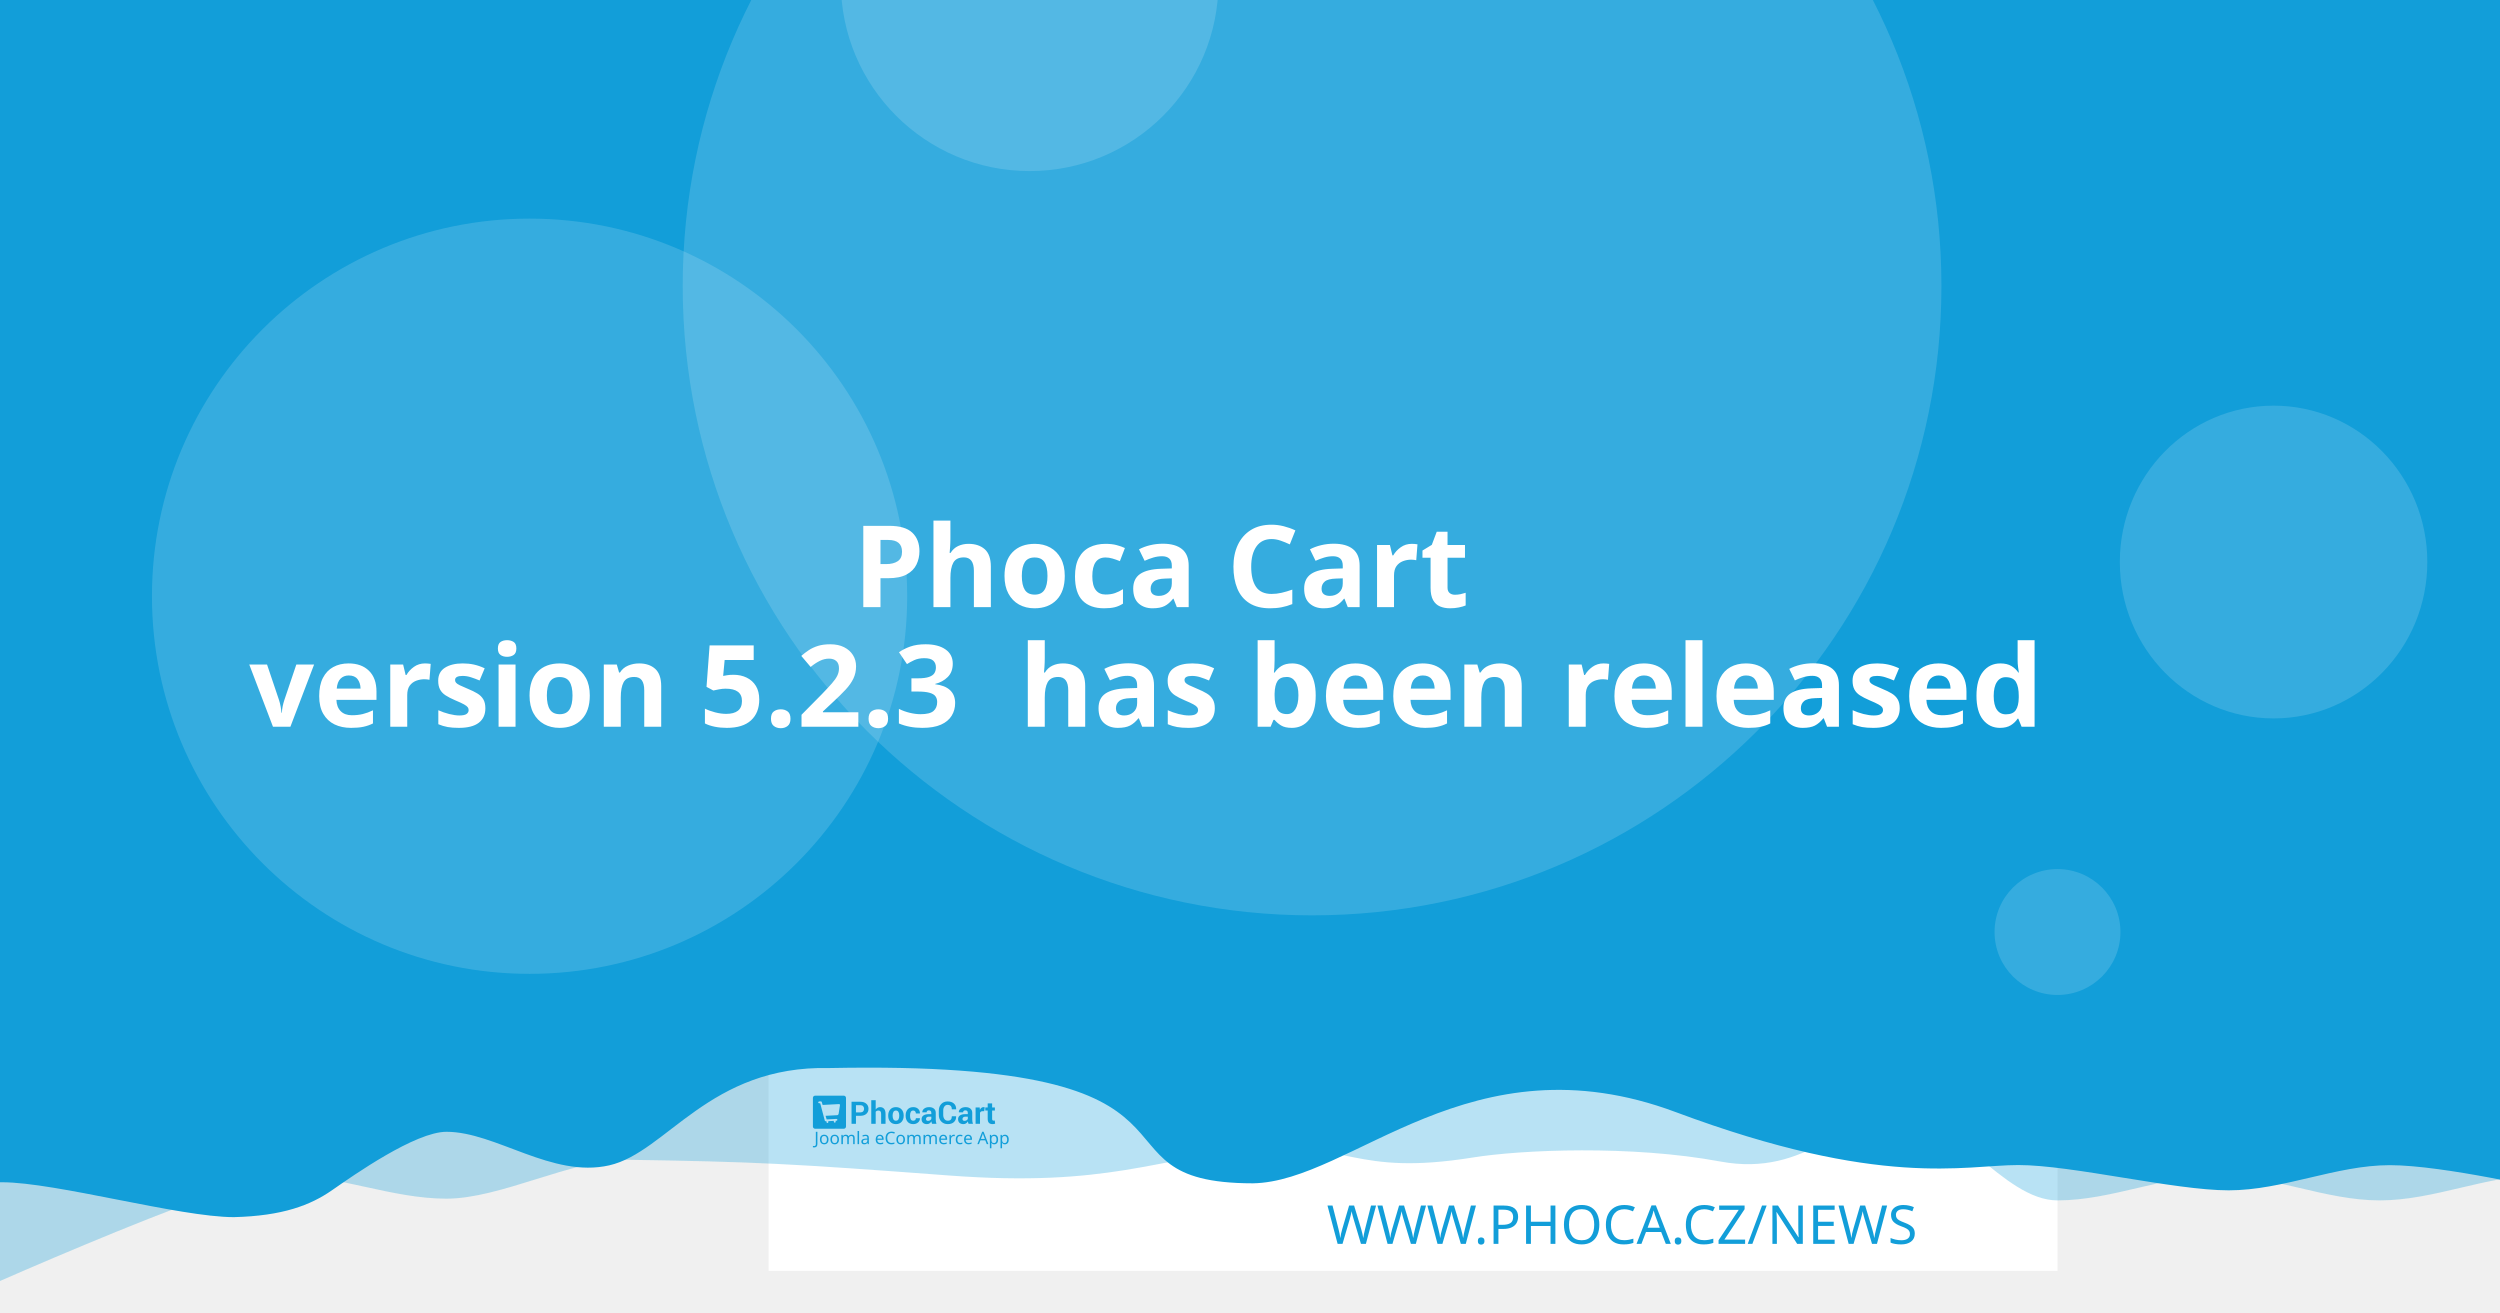
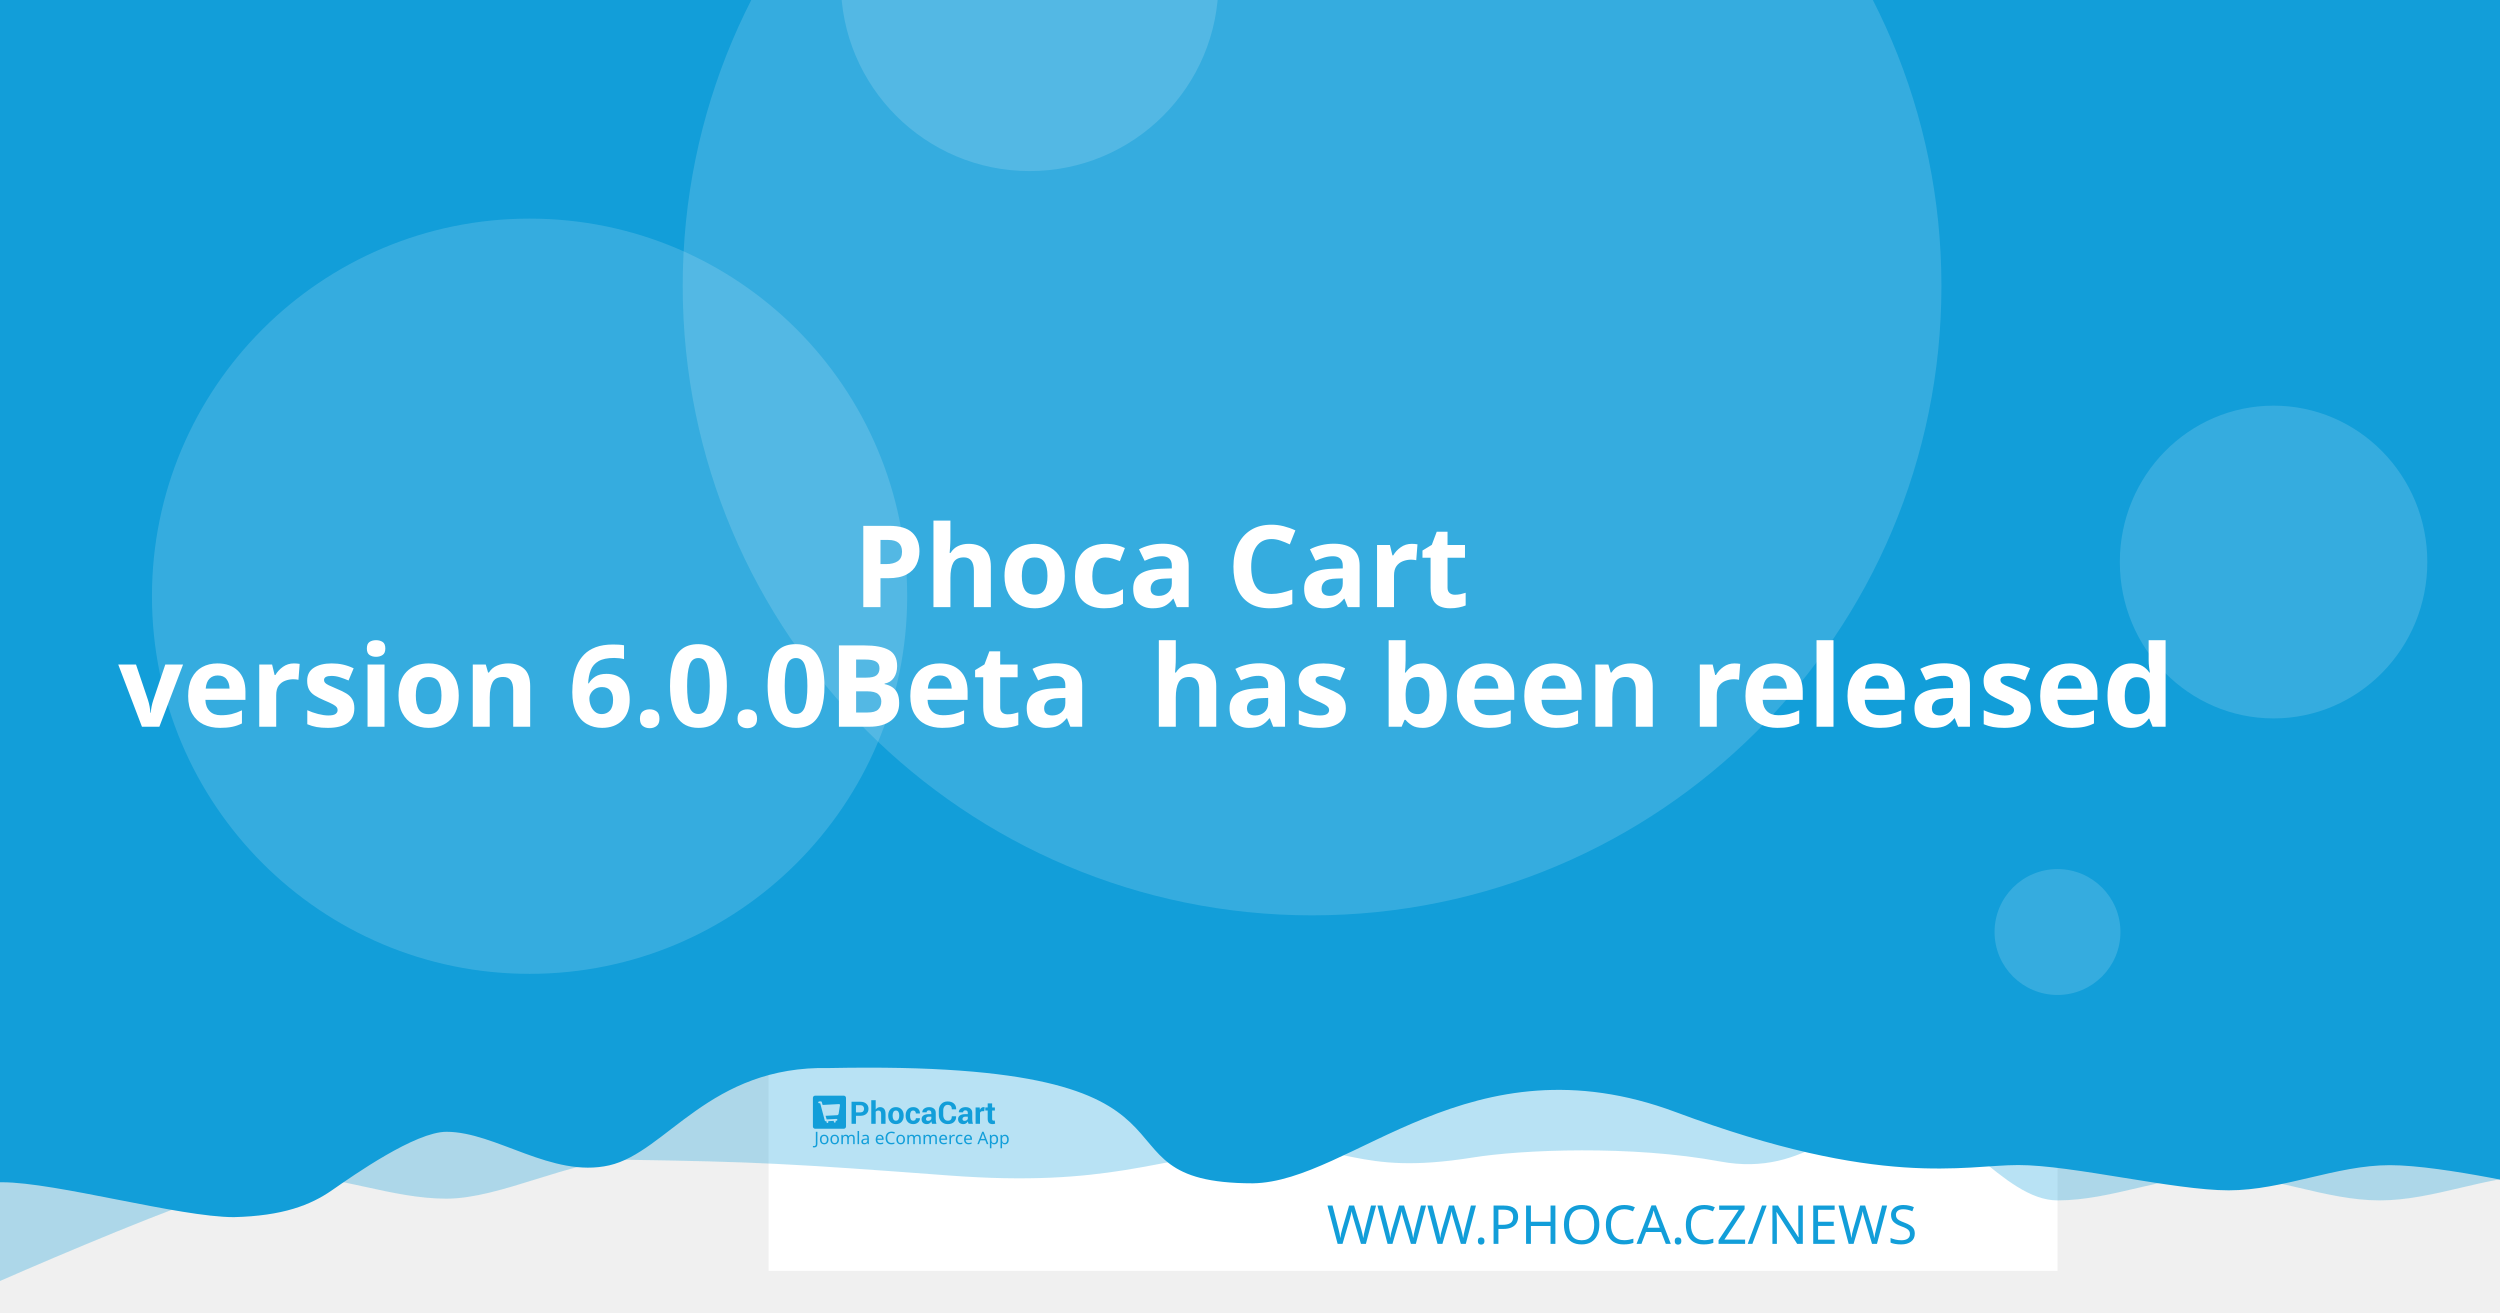
<svg xmlns="http://www.w3.org/2000/svg" width="1200" height="630" viewBox="0 0 1200 630" version="1.1" id="svg5">
  <defs id="defs2" />
  <g id="layer1">
    <path d="m 20.256,108.517 a 7.714,7.714 0 0 0 -7.714,7.714 v 97.981 a 7.714,7.714 0 0 0 7.714,7.714 h 97.976 a 7.714,7.714 0 0 0 7.714,-7.714 v -97.981 a 7.714,7.714 0 0 0 -7.714,-7.714 z m 19.435,19.56 c 0.714,-0.04 1.37,0.151 1.984,0.583 0.613,0.434 1.018,0.978 1.215,1.637 l 2.918,10.039 56.209,-2.948 c 1.002,-0.052 1.838,0.296 2.506,1.04 0.665,0.732 0.929,1.612 0.768,2.626 l -4.71,30.132 c -0.167,0.89 -0.688,1.809 -1.557,2.747 -0.869,0.95 -2.001,1.463 -3.38,1.537 l -39.707,2.079 3.671,12.389 33.562,-1.758 c 0.878,-0.049 1.633,0.215 2.28,0.783 0.632,0.583 0.971,1.312 1.019,2.19 0.046,0.878 -0.215,1.633 -0.783,2.28 -0.583,0.635 -1.312,0.974 -2.19,1.019 l -3.139,0.166 0.166,3.134 c 0.046,0.881 -0.215,1.638 -0.798,2.27 -0.571,0.647 -1.294,0.99 -2.174,1.034 -0.878,0.046 -1.635,-0.215 -2.27,-0.798 -0.647,-0.571 -0.984,-1.297 -1.03,-2.174 l -0.166,-3.134 -18.817,0.979 0.161,3.139 c 0.046,0.881 -0.212,1.638 -0.783,2.27 -0.583,0.647 -1.312,0.988 -2.19,1.034 -0.878,0.049 -1.633,-0.215 -2.28,-0.798 -0.635,-0.571 -0.974,-1.297 -1.019,-2.174 l -0.166,-3.139 -1.943,0.101 c -0.753,0.039 -1.441,-0.135 -2.079,-0.517 -0.623,-0.383 -1.068,-0.764 -1.341,-1.125 l -0.347,-0.613 -15.769,-59.624 -3.39,0.176 c -0.841,0.046 -1.586,-0.219 -2.245,-0.798 -0.659,-0.571 -1.009,-1.292 -1.055,-2.169 -0.046,-0.881 0.225,-1.635 0.824,-2.27 0.595,-0.647 1.308,-0.989 2.149,-1.034 z" style="fill:#ffffff;stroke-width:1.208;paint-order:stroke fill markers" id="path400" />
    <rect style="opacity:1;fill:#ffffff;stroke-width:6.042;stroke-linejoin:round;paint-order:stroke fill markers" id="rect723" width="618.676" height="618.676" x="368.924" y="-8.647" />
    <path id="rect4460" style="opacity:0.3;fill:#129ed9;fill-opacity:1;stroke-width:6.042;stroke-linejoin:round;paint-order:stroke fill markers" d="M 59.586,-3.814 H 1296.938 v 580.009 c 0,0 -51.556,-12.084 -77.334,-12.084 -25.778,0 -51.244,12.084 -77.335,12.084 -26.091,0 -51.556,-12.084 -77.334,-12.084 -25.778,0 -51.244,12.084 -77.335,12.084 -26.091,0 -50.615,-41.931 -76.393,-41.931 -25.778,0 -43.072,31.169 -85.504,23.256 -42.433,-7.913 -95.293,-5.729 -119.04,-1.869 -57.142,9.103 -59.508,-8.125 -105.573,-4.001 -46.065,4.124 -68.78,18.359 -145.373,12.602 -76.593,-5.757 -93.029,-6.595 -155.544,-7.578 -25.778,0 -59.826,18.693 -85.917,18.693 -26.091,0 -51.556,-11.254 -77.334,-11.254 -25.778,0 -172.338,66.428 -172.338,66.428 z" />
    <path id="rect4460-5" style="fill:#129ed9;fill-opacity:1;stroke-width:6.042;stroke-linejoin:round;paint-order:stroke fill markers" d="M -12.915,-8.647 H 1224.437 v 580.009 c 0,0 -51.556,-12.084 -77.334,-12.084 -25.778,0 -51.243,12.084 -77.334,12.084 -26.091,0 -75.228,-12.142 -101.006,-12.142 -25.778,0 -65.794,11.416 -164.408,-25.412 -98.613,-36.828 -155.373,33.433 -202.968,34.185 -85.545,-0.05 -3.558,-59.324 -203.248,-55.331 -57.687,-1.357 -78.127,40.433 -105.693,46.704 -27.566,6.271 -54.486,-16.105 -78.151,-16.105 -14.933,0 -44.462,20.77 -54.88,28.017 -10.418,7.247 -23.732,12.357 -47.124,12.95 -26.091,0 -85.565,-16.747 -111.343,-16.747 -25.778,0 -13.863,3.88 -13.863,3.88 z" />
    <circle style="opacity:0.15;fill:#ffffff;fill-opacity:1;stroke-width:6.042;stroke-linejoin:round;paint-order:stroke fill markers" id="path8376" cx="629.794" cy="137.279" r="302.088" />
    <text xml:space="preserve" style="font-style:normal;font-weight:normal;font-size:25.778px;line-height:1.25;font-family:sans-serif;fill:#129ed9;fill-opacity:1;stroke:none;stroke-width:1.208" x="953.817" y="597.071" id="text2910-3-7">
      <tspan id="tspan2908-6-5" x="953.817" y="597.071" style="font-style:normal;font-variant:normal;font-weight:300;font-stretch:normal;font-size:25.778px;font-family:Montserrat;-inkscape-font-specification:'Montserrat Light';text-align:end;text-anchor:end;fill:#129ed9;fill-opacity:1;stroke-width:1.208">WWW.PHOCA.CZ/NEWS</tspan>
    </text>
    <text xml:space="preserve" style="font-style:normal;font-variant:normal;font-weight:600;font-stretch:normal;font-size:54.666px;line-height:1.05;font-family:Rubik;-inkscape-font-specification:'Rubik Semi-Bold';fill:#ffffff;fill-opacity:1;stroke:none;stroke-width:1.577" x="600" y="234.034" id="text11252">
      <tspan x="600" y="234.034" id="tspan403" style="text-align:center;text-anchor:middle;stroke-width:1.577" />
      <tspan x="600" y="291.433" style="font-size:54.666px;text-align:center;text-anchor:middle;stroke-width:1.577" id="tspan444"> Phoca Cart</tspan>
-       <tspan x="600" y="348.833" id="tspan2906" style="font-size:54.666px;text-align:center;text-anchor:middle;stroke-width:1.577">version 5.2.3
+       <tspan x="600" y="348.833" id="tspan2906" style="font-size:54.666px;text-align:center;text-anchor:middle;stroke-width:1.577">version 6.0.0Beta
 has been released</tspan>
      <tspan x="600" y="406.232" id="tspan1994" style="font-size:54.666px;stroke-width:1.577" />
    </text>
    <circle style="opacity:0.15;fill:#ffffff;fill-opacity:1;stroke-width:6.042;stroke-linejoin:round;paint-order:stroke fill markers" id="path8376-9" cx="254.196" cy="286.191" r="181.253" />
    <circle style="opacity:0.15;fill:#ffffff;fill-opacity:1;stroke-width:6.042;stroke-linejoin:round;paint-order:stroke fill markers" id="path8376-6" cx="494.235" cy="-8.506" r="90.626" />
    <ellipse style="opacity:0.15;fill:#ffffff;fill-opacity:1;stroke-width:7.442;stroke-linejoin:round;paint-order:stroke fill markers" id="path8376-6-2" cx="1091.315" cy="269.776" rx="73.793" ry="75.059" />
    <g id="g8950" transform="matrix(0.360172,0,0,0.360172,498.6223,396.4642)" style="fill:#129ed9;fill-opacity:1;stroke-width:3.355">
      <g id="g895" transform="translate(-301.0409,359.4151)" style="fill:#129ed9;fill-opacity:1;stroke-width:3.355">
        <g transform="matrix(1.3333,0,0,-1.3333,-75.59,850.15)" fill="#ffffff" image-rendering="optimizeQuality" id="g280" style="clip-rule:evenodd;fill:#129ed9;fill-opacity:1;stroke-width:8.934;shape-rendering:geometricPrecision">
          <path d="m 99.728,617.49 v -7.994 h -4.423 v 22.031 h 8.784 c 2.532,0 4.527,-0.646 5.979,-1.937 1.452,-1.291 2.181,-2.99 2.181,-5.097 0,-2.107 -0.729,-3.801 -2.181,-5.082 -1.452,-1.281 -3.446,-1.921 -5.979,-1.921 z m 0,3.408 h 4.361 c 1.23,0 2.165,0.336 2.801,1.002 0.635,0.671 0.951,1.523 0.951,2.561 0,1.059 -0.315,1.932 -0.946,2.623 -0.63,0.687 -1.566,1.033 -2.806,1.033 H 99.728 Z" id="path262" style="fill:#129ed9;fill-opacity:1;stroke-width:3.355" />
          <path d="m 119.45,623.79 c 0.517,0.749 1.147,1.327 1.891,1.746 0.749,0.418 1.576,0.63 2.485,0.63 1.705,0 3.043,-0.568 4.02,-1.704 0.971,-1.131 1.457,-2.887 1.457,-5.252 v -9.714 h -4.418 v 9.76 c 0,1.276 -0.227,2.174 -0.677,2.706 -0.445,0.532 -1.116,0.795 -2.005,0.795 -0.605,0 -1.137,-0.108 -1.602,-0.325 -0.465,-0.217 -0.847,-0.522 -1.152,-0.919 v -12.017 h -4.418 v 23.611 h 4.418 z" id="path264" style="fill:#129ed9;fill-opacity:1;stroke-width:3.355" />
          <path d="m 131.96,617.83 c 0,2.438 0.682,4.436 2.046,5.996 1.359,1.554 3.25,2.334 5.663,2.334 2.418,0 4.315,-0.774 5.689,-2.329 1.375,-1.549 2.062,-3.553 2.062,-6.001 v -0.32 c 0,-2.458 -0.687,-4.462 -2.051,-6.011 -1.369,-1.544 -3.261,-2.319 -5.674,-2.319 -2.418,0 -4.315,0.775 -5.684,2.319 -1.364,1.549 -2.051,3.553 -2.051,6.011 z m 4.408,-0.31 c 0,-1.487 0.264,-2.68 0.785,-3.584 0.527,-0.899 1.375,-1.348 2.542,-1.348 1.142,0 1.979,0.454 2.506,1.358 0.532,0.904 0.796,2.097 0.796,3.574 v 0.315 c 0,1.446 -0.269,2.629 -0.801,3.542 -0.537,0.914 -1.38,1.374 -2.527,1.374 -1.142,0 -1.979,-0.46 -2.506,-1.379 -0.532,-0.919 -0.796,-2.102 -0.796,-3.537 z" id="path266" style="fill:#129ed9;fill-opacity:1;stroke-width:3.355" />
          <path d="m 157.01,612.59 c 0.79,0 1.421,0.227 1.891,0.682 0.475,0.454 0.713,1.064 0.713,1.828 h 4.015 l 0.041,-0.093 c 0.041,-1.653 -0.579,-3.037 -1.871,-4.152 -1.287,-1.116 -2.883,-1.673 -4.79,-1.673 -2.439,0 -4.325,0.769 -5.648,2.314 -1.318,1.544 -1.979,3.522 -1.979,5.944 v 0.449 c 0,2.412 0.656,4.395 1.974,5.944 1.317,1.554 3.198,2.329 5.638,2.329 2.02,0 3.648,-0.573 4.883,-1.725 1.235,-1.151 1.835,-2.664 1.793,-4.539 l -0.031,-0.088 h -4.026 c 0,0.842 -0.233,1.544 -0.698,2.107 -0.46,0.558 -1.101,0.837 -1.922,0.837 -1.168,0 -1.995,-0.454 -2.475,-1.358 -0.476,-0.904 -0.718,-2.071 -0.718,-3.496 v -0.454 c 0,-1.456 0.243,-2.628 0.718,-3.522 0.48,-0.888 1.312,-1.332 2.491,-1.332" id="path268" style="fill:#129ed9;fill-opacity:1;stroke-width:3.355" />
          <path d="m 175.8,609.49 c -0.165,0.372 -0.305,0.764 -0.419,1.183 -0.119,0.413 -0.202,0.837 -0.248,1.27 -0.455,-0.8 -1.054,-1.456 -1.798,-1.978 -0.739,-0.521 -1.628,-0.785 -2.656,-0.785 -1.715,0 -3.038,0.439 -3.963,1.322 -0.93,0.883 -1.395,2.086 -1.395,3.604 0,1.606 0.62,2.845 1.855,3.729 1.235,0.883 3.038,1.322 5.41,1.322 h 2.47 v 1.301 c 0,0.785 -0.207,1.394 -0.62,1.828 -0.413,0.434 -1.023,0.651 -1.834,0.651 -0.713,0 -1.266,-0.175 -1.653,-0.522 -0.393,-0.346 -0.584,-0.826 -0.584,-1.446 l -4.268,0.016 -0.016,0.093 c -0.072,1.379 0.527,2.572 1.798,3.579 1.271,1.002 2.946,1.503 5.013,1.503 1.958,0 3.545,-0.496 4.769,-1.492 1.22,-0.992 1.829,-2.406 1.829,-4.24 v -6.76 c 0,-0.769 0.062,-1.492 0.176,-2.164 0.119,-0.676 0.299,-1.348 0.553,-2.014 z m -4.046,2.943 c 0.78,0 1.468,0.191 2.077,0.574 0.605,0.382 1.013,0.826 1.225,1.332 v 2.308 h -2.47 c -0.935,0 -1.648,-0.232 -2.134,-0.702 -0.481,-0.47 -0.724,-1.033 -0.724,-1.699 0,-0.542 0.181,-0.981 0.542,-1.312 0.367,-0.336 0.858,-0.501 1.483,-0.501" id="path270" style="fill:#129ed9;fill-opacity:1;stroke-width:3.355" />
          <path d="m 199.84,617.01 0.031,-0.088 c 0.041,-2.37 -0.682,-4.25 -2.17,-5.645 -1.488,-1.394 -3.555,-2.091 -6.201,-2.091 -2.656,0 -4.811,0.852 -6.464,2.556 -1.653,1.704 -2.486,3.894 -2.486,6.579 v 4.369 c 0,2.67 0.812,4.86 2.424,6.574 1.617,1.715 3.715,2.572 6.299,2.572 2.723,0 4.852,-0.697 6.386,-2.097 1.535,-1.399 2.284,-3.305 2.243,-5.717 l -0.031,-0.088 h -4.299 c 0,1.451 -0.346,2.561 -1.044,3.336 -0.698,0.769 -1.783,1.157 -3.255,1.157 -1.323,0 -2.372,-0.537 -3.147,-1.606 -0.78,-1.074 -1.168,-2.438 -1.168,-4.1 v -4.39 c 0,-1.683 0.408,-3.057 1.225,-4.131 0.822,-1.069 1.922,-1.606 3.317,-1.606 1.38,0 2.403,0.372 3.064,1.11 0.661,0.744 0.992,1.844 0.992,3.305 z" id="path272" style="fill:#129ed9;fill-opacity:1;stroke-width:3.355" />
          <path d="m 212.27,609.49 c -0.165,0.372 -0.305,0.764 -0.419,1.183 -0.119,0.413 -0.202,0.837 -0.248,1.27 -0.455,-0.8 -1.054,-1.456 -1.798,-1.978 -0.739,-0.521 -1.628,-0.785 -2.656,-0.785 -1.716,0 -3.038,0.439 -3.963,1.322 -0.93,0.883 -1.395,2.086 -1.395,3.604 0,1.606 0.62,2.845 1.855,3.729 1.235,0.883 3.039,1.322 5.41,1.322 h 2.47 v 1.301 c 0,0.785 -0.207,1.394 -0.62,1.828 -0.413,0.434 -1.023,0.651 -1.834,0.651 -0.713,0 -1.266,-0.175 -1.654,-0.522 -0.393,-0.346 -0.584,-0.826 -0.584,-1.446 l -4.268,0.016 -0.016,0.093 c -0.072,1.379 0.527,2.572 1.798,3.579 1.271,1.002 2.945,1.503 5.013,1.503 1.958,0 3.545,-0.496 4.769,-1.492 1.22,-0.992 1.829,-2.406 1.829,-4.24 v -6.76 c 0,-0.769 0.062,-1.492 0.176,-2.164 0.119,-0.676 0.3,-1.348 0.553,-2.014 z m -4.046,2.943 c 0.78,0 1.468,0.191 2.077,0.574 0.605,0.382 1.013,0.826 1.224,1.332 v 2.308 h -2.47 c -0.935,0 -1.649,-0.232 -2.134,-0.702 -0.481,-0.47 -0.723,-1.033 -0.723,-1.699 0,-0.542 0.181,-0.981 0.542,-1.312 0.367,-0.336 0.858,-0.501 1.483,-0.501" id="path274" style="fill:#129ed9;fill-opacity:1;stroke-width:3.355" />
          <path d="m 227.92,622.06 -1.617,0.046 c -0.656,0 -1.199,-0.134 -1.623,-0.408 -0.423,-0.274 -0.744,-0.656 -0.966,-1.152 v -11.052 h -4.408 v 16.36 h 4.103 l 0.196,-2.422 c 0.382,0.857 0.883,1.528 1.494,2.009 0.61,0.48 1.312,0.723 2.108,0.723 0.223,0 0.429,-0.015 0.615,-0.052 0.186,-0.036 0.377,-0.077 0.568,-0.129 z" id="path276" style="fill:#129ed9;fill-opacity:1;stroke-width:3.355" />
          <path d="m 235.83,629.86 v -4.007 h 2.754 v -3.099 H 235.83 v -8.33 c 0,-0.635 0.129,-1.09 0.393,-1.363 0.263,-0.274 0.615,-0.408 1.059,-0.408 0.232,0 0.434,0.01 0.599,0.036 0.166,0.026 0.362,0.072 0.579,0.129 l 0.383,-3.181 c -0.445,-0.155 -0.878,-0.268 -1.302,-0.341 -0.424,-0.078 -0.884,-0.114 -1.38,-0.114 -1.524,0 -2.697,0.418 -3.519,1.255 -0.822,0.837 -1.235,2.159 -1.235,3.977 v 8.34 h -2.392 v 3.099 h 2.392 v 4.007 z" id="path278" style="fill:#129ed9;fill-opacity:1;stroke-width:3.355" />
        </g>
        <g fill="#ffffff" fill-rule="evenodd" image-rendering="optimizeQuality" stroke-width="1.934" aria-label="Joomla eCommerce App" id="g318" style="clip-rule:evenodd;fill:#129ed9;fill-opacity:1;shape-rendering:geometricPrecision">
          <path d="M 1.704,69 Q 1.151,69 0.736,68.908 0.321,68.839 -0.002,68.7 v -1.752 q 0.369,0.092 0.784,0.161 0.415,0.069 0.876,0.069 0.576,0 1.083,-0.231 0.53,-0.231 0.853,-0.807 0.323,-0.576 0.323,-1.614 v -16.368 h 2.075 v 16.206 q 0,2.374 -1.176,3.504 -1.176,1.13 -3.112,1.13 z" id="path282" style="fill:#129ed9;fill-opacity:1;stroke-width:1.934" />
          <path d="m 20.792,58.419 q 0,3.066 -1.568,4.749 -1.545,1.683 -4.196,1.683 -1.637,0 -2.928,-0.738 -1.268,-0.761 -2.006,-2.19 -0.738,-1.452 -0.738,-3.504 0,-3.066 1.545,-4.726 1.545,-1.66 4.196,-1.66 1.683,0 2.951,0.761 1.291,0.738 2.006,2.167 0.738,1.406 0.738,3.458 z m -9.336,0 q 0,2.19 0.853,3.481 0.876,1.268 2.766,1.268 1.867,0 2.743,-1.268 0.876,-1.291 0.876,-3.481 0,-2.19 -0.876,-3.435 -0.876,-1.245 -2.766,-1.245 -1.89,0 -2.743,1.245 -0.853,1.245 -0.853,3.435 z" id="path284" style="fill:#129ed9;fill-opacity:1;stroke-width:1.934" />
          <path d="m 34.739,58.419 q 0,3.066 -1.568,4.749 -1.545,1.683 -4.196,1.683 -1.637,0 -2.928,-0.738 -1.268,-0.761 -2.006,-2.19 -0.738,-1.452 -0.738,-3.504 0,-3.066 1.545,-4.726 1.545,-1.66 4.196,-1.66 1.683,0 2.951,0.761 1.291,0.738 2.006,2.167 0.738,1.406 0.738,3.458 z m -9.336,0 q 0,2.19 0.853,3.481 0.876,1.268 2.766,1.268 1.867,0 2.743,-1.268 0.876,-1.291 0.876,-3.481 0,-2.19 -0.876,-3.435 -0.876,-1.245 -2.766,-1.245 -1.89,0 -2.743,1.245 -0.853,1.245 -0.853,3.435 z" id="path286" style="fill:#129ed9;fill-opacity:1;stroke-width:1.934" />
          <path d="m 51.499,52.033 q 2.098,0 3.135,1.083 1.037,1.06 1.037,3.458 V 64.62 H 53.666 v -7.953 q 0,-2.928 -2.513,-2.928 -1.798,0 -2.582,1.037 -0.761,1.037 -0.761,3.02 V 64.62 h -2.006 v -7.953 q 0,-2.928 -2.536,-2.928 -1.867,0 -2.582,1.153 -0.715,1.153 -0.715,3.32 v 6.409 h -2.029 v -12.356 h 1.637 l 0.3,1.683 h 0.115 q 0.576,-0.968 1.545,-1.429 0.991,-0.484 2.098,-0.484 2.905,0 3.781,2.075 h 0.115 q 0.622,-1.06 1.683,-1.568 1.083,-0.507 2.282,-0.507 z" id="path288" style="fill:#129ed9;fill-opacity:1;stroke-width:1.934" />
          <path d="M 61.527,64.62 H 59.498 V 47.1 h 2.029 z" id="path290" style="fill:#129ed9;fill-opacity:1;stroke-width:1.934" />
          <path d="m 70.126,52.056 q 2.259,0 3.343,0.991 1.083,0.991 1.083,3.158 v 8.414 h -1.475 l -0.392,-1.752 h -0.092 q -0.807,1.014 -1.706,1.498 -0.876,0.484 -2.444,0.484 -1.683,0 -2.789,-0.876 -1.107,-0.899 -1.107,-2.789 0,-1.844 1.452,-2.836 1.452,-1.014 4.472,-1.107 l 2.098,-0.069 v -0.738 q 0,-1.545 -0.669,-2.144 -0.669,-0.599 -1.89,-0.599 -0.968,0 -1.844,0.3 -0.876,0.277 -1.637,0.645 l -0.622,-1.522 q 0.807,-0.438 1.913,-0.738 1.107,-0.323 2.305,-0.323 z m 0.599,6.593 q -2.305,0.092 -3.204,0.738 -0.876,0.645 -0.876,1.821 0,1.037 0.622,1.522 0.645,0.484 1.637,0.484 1.568,0 2.605,-0.853 1.037,-0.876 1.037,-2.674 v -1.107 z" id="path292" style="fill:#129ed9;fill-opacity:1;stroke-width:1.934" />
          <path d="m 89.144,52.033 q 1.591,0 2.72,0.692 1.153,0.692 1.752,1.96 0.622,1.245 0.622,2.928 v 1.222 h -8.46 q 0.046,2.098 1.06,3.204 1.037,1.083 2.882,1.083 1.176,0 2.075,-0.207 0.922,-0.231 1.89,-0.645 v 1.775 q -0.945,0.415 -1.867,0.599 -0.922,0.207 -2.19,0.207 -1.752,0 -3.112,-0.715 -1.337,-0.715 -2.098,-2.121 -0.738,-1.429 -0.738,-3.481 0,-2.029 0.669,-3.481 0.692,-1.452 1.913,-2.236 1.245,-0.784 2.882,-0.784 z m -0.023,1.66 q -1.452,0 -2.305,0.945 -0.83,0.922 -0.991,2.582 h 6.293 q -0.023,-1.568 -0.738,-2.536 -0.715,-0.991 -2.259,-0.991 z" id="path294" style="fill:#129ed9;fill-opacity:1;stroke-width:1.934" />
          <path d="m 104.71,49.751 q -2.651,0 -4.173,1.775 -1.522,1.775 -1.522,4.864 0,3.066 1.406,4.864 1.429,1.775 4.265,1.775 1.083,0 2.052,-0.184 0.968,-0.184 1.89,-0.461 v 1.798 q -0.922,0.346 -1.913,0.507 -0.968,0.161 -2.328,0.161 -2.513,0 -4.196,-1.037 -1.683,-1.037 -2.536,-2.951 -0.83,-1.913 -0.83,-4.495 0,-2.49 0.899,-4.38 0.922,-1.913 2.697,-2.974 1.775,-1.083 4.311,-1.083 2.605,0 4.541,0.968 l -0.83,1.752 q -0.761,-0.346 -1.706,-0.622 -0.922,-0.277 -2.029,-0.277 z" id="path296" style="fill:#129ed9;fill-opacity:1;stroke-width:1.934" />
          <path d="m 122.69,58.419 q 0,3.066 -1.568,4.749 -1.545,1.683 -4.196,1.683 -1.637,0 -2.928,-0.738 -1.268,-0.761 -2.006,-2.19 -0.738,-1.452 -0.738,-3.504 0,-3.066 1.545,-4.726 1.545,-1.66 4.196,-1.66 1.683,0 2.951,0.761 1.291,0.738 2.006,2.167 0.738,1.406 0.738,3.458 z m -9.336,0 q 0,2.19 0.853,3.481 0.876,1.268 2.766,1.268 1.867,0 2.743,-1.268 0.876,-1.291 0.876,-3.481 0,-2.19 -0.876,-3.435 -0.876,-1.245 -2.766,-1.245 -1.89,0 -2.743,1.245 -0.853,1.245 -0.853,3.435 z" id="path298" style="fill:#129ed9;fill-opacity:1;stroke-width:1.934" />
          <path d="m 139.45,52.033 q 2.098,0 3.135,1.083 1.037,1.06 1.037,3.458 V 64.62 h -2.006 v -7.953 q 0,-2.928 -2.513,-2.928 -1.798,0 -2.582,1.037 -0.761,1.037 -0.761,3.02 V 64.62 h -2.006 v -7.953 q 0,-2.928 -2.536,-2.928 -1.867,0 -2.582,1.153 -0.715,1.153 -0.715,3.32 v 6.409 h -2.029 v -12.356 h 1.637 l 0.3,1.683 h 0.115 q 0.576,-0.968 1.545,-1.429 0.991,-0.484 2.098,-0.484 2.905,0 3.781,2.075 h 0.115 q 0.622,-1.06 1.683,-1.568 1.083,-0.507 2.282,-0.507 z" id="path300" style="fill:#129ed9;fill-opacity:1;stroke-width:1.934" />
          <path d="m 161,52.033 q 2.098,0 3.135,1.083 1.037,1.06 1.037,3.458 V 64.62 h -2.006 v -7.953 q 0,-2.928 -2.513,-2.928 -1.798,0 -2.582,1.037 -0.761,1.037 -0.761,3.02 V 64.62 h -2.006 v -7.953 q 0,-2.928 -2.536,-2.928 -1.867,0 -2.582,1.153 -0.715,1.153 -0.715,3.32 v 6.409 h -2.029 v -12.356 h 1.637 l 0.3,1.683 h 0.115 q 0.576,-0.968 1.545,-1.429 0.991,-0.484 2.098,-0.484 2.905,0 3.781,2.075 h 0.115 q 0.622,-1.06 1.683,-1.568 1.083,-0.507 2.282,-0.507 z" id="path302" style="fill:#129ed9;fill-opacity:1;stroke-width:1.934" />
          <path d="m 173.77,52.033 q 1.591,0 2.72,0.692 1.153,0.692 1.752,1.96 0.622,1.245 0.622,2.928 v 1.222 h -8.46 q 0.046,2.098 1.06,3.204 1.037,1.083 2.882,1.083 1.176,0 2.075,-0.207 0.922,-0.231 1.89,-0.645 v 1.775 q -0.945,0.415 -1.867,0.599 -0.922,0.207 -2.19,0.207 -1.752,0 -3.112,-0.715 -1.337,-0.715 -2.098,-2.121 -0.738,-1.429 -0.738,-3.481 0,-2.029 0.669,-3.481 0.692,-1.452 1.913,-2.236 1.245,-0.784 2.882,-0.784 z m -0.023,1.66 q -1.452,0 -2.305,0.945 -0.83,0.922 -0.991,2.582 h 6.293 q -0.023,-1.568 -0.738,-2.536 -0.715,-0.991 -2.259,-0.991 z" id="path304" style="fill:#129ed9;fill-opacity:1;stroke-width:1.934" />
          <path d="m 187.76,52.033 q 0.346,0 0.738,0.046 0.415,0.023 0.715,0.092 l -0.254,1.867 q -0.3,-0.069 -0.669,-0.115 -0.346,-0.046 -0.669,-0.046 -0.945,0 -1.775,0.53 -0.83,0.507 -1.337,1.452 -0.484,0.922 -0.484,2.167 v 6.593 h -2.029 v -12.356 h 1.66 l 0.231,2.259 h 0.092 q 0.599,-1.014 1.545,-1.752 0.945,-0.738 2.236,-0.738 z" id="path306" style="fill:#129ed9;fill-opacity:1;stroke-width:1.934" />
          <path d="m 196.02,64.851 q -1.637,0 -2.928,-0.669 -1.268,-0.669 -2.006,-2.075 -0.715,-1.406 -0.715,-3.596 0,-2.282 0.761,-3.712 0.761,-1.429 2.052,-2.098 1.314,-0.669 2.974,-0.669 0.945,0 1.821,0.207 0.876,0.184 1.429,0.461 l -0.622,1.683 q -0.553,-0.207 -1.291,-0.392 -0.738,-0.184 -1.383,-0.184 -3.642,0 -3.642,4.68 0,2.236 0.876,3.435 0.899,1.176 2.651,1.176 1.014,0 1.775,-0.207 0.784,-0.207 1.429,-0.507 v 1.798 q -0.622,0.323 -1.383,0.484 -0.738,0.184 -1.798,0.184 z" id="path308" style="fill:#129ed9;fill-opacity:1;stroke-width:1.934" />
          <path d="m 206.9,52.033 q 1.591,0 2.72,0.692 1.153,0.692 1.752,1.96 0.622,1.245 0.622,2.928 v 1.222 h -8.46 q 0.046,2.098 1.06,3.204 1.037,1.083 2.882,1.083 1.176,0 2.075,-0.207 0.922,-0.231 1.89,-0.645 v 1.775 q -0.945,0.415 -1.867,0.599 -0.922,0.207 -2.19,0.207 -1.752,0 -3.112,-0.715 -1.337,-0.715 -2.098,-2.121 -0.738,-1.429 -0.738,-3.481 0,-2.029 0.669,-3.481 0.692,-1.452 1.913,-2.236 1.245,-0.784 2.882,-0.784 z m -0.023,1.66 q -1.452,0 -2.305,0.945 -0.83,0.922 -0.991,2.582 h 6.293 q -0.023,-1.568 -0.738,-2.536 -0.715,-0.991 -2.259,-0.991 z" id="path310" style="fill:#129ed9;fill-opacity:1;stroke-width:1.934" />
          <path d="m 231.73,64.62 -1.983,-5.095 h -6.524 l -1.96,5.095 h -2.098 l 6.432,-16.529 h 1.867 l 6.409,16.529 z m -4.449,-11.918 q -0.069,-0.184 -0.231,-0.669 -0.161,-0.484 -0.323,-0.991 -0.138,-0.53 -0.231,-0.807 -0.161,0.715 -0.369,1.406 -0.207,0.669 -0.346,1.06 l -1.867,4.979 h 5.21 z" id="path312" style="fill:#129ed9;fill-opacity:1;stroke-width:1.934" />
          <path d="m 241.73,52.033 q 2.282,0 3.665,1.591 1.406,1.591 1.406,4.795 0,3.158 -1.406,4.795 -1.383,1.637 -3.688,1.637 -1.429,0 -2.374,-0.53 -0.922,-0.553 -1.452,-1.268 h -0.138 q 0.046,0.392 0.092,0.991 0.046,0.599 0.046,1.037 v 5.072 h -2.029 v -17.889 h 1.66 l 0.277,1.683 h 0.092 q 0.553,-0.807 1.452,-1.36 0.899,-0.553 2.397,-0.553 z m -0.369,1.706 q -1.89,0 -2.674,1.06 -0.761,1.06 -0.807,3.227 v 0.392 q 0,2.282 0.738,3.527 0.761,1.222 2.789,1.222 1.13,0 1.844,-0.622 0.738,-0.622 1.083,-1.683 0.369,-1.083 0.369,-2.467 0,-2.121 -0.83,-3.389 -0.807,-1.268 -2.513,-1.268 z" id="path314" style="fill:#129ed9;fill-opacity:1;stroke-width:1.934" />
          <path d="m 255.91,52.033 q 2.282,0 3.665,1.591 1.406,1.591 1.406,4.795 0,3.158 -1.406,4.795 -1.383,1.637 -3.688,1.637 -1.429,0 -2.374,-0.53 -0.922,-0.553 -1.452,-1.268 h -0.138 q 0.046,0.392 0.092,0.991 0.046,0.599 0.046,1.037 v 5.072 h -2.029 v -17.889 h 1.66 l 0.277,1.683 h 0.092 q 0.553,-0.807 1.452,-1.36 0.899,-0.553 2.397,-0.553 z m -0.369,1.706 q -1.89,0 -2.674,1.06 -0.761,1.06 -0.807,3.227 v 0.392 q 0,2.282 0.738,3.527 0.761,1.222 2.789,1.222 1.13,0 1.844,-0.622 0.738,-0.622 1.083,-1.683 0.369,-1.083 0.369,-2.467 0,-2.121 -0.83,-3.389 -0.807,-1.268 -2.513,-1.268 z" id="path316" style="fill:#129ed9;fill-opacity:1;stroke-width:1.934" />
        </g>
        <path d="M 3,0 A 3,3 0 0 0 0,3 v 38.107 a 3,3 0 0 0 3,3 h 38.105 a 3,3 0 0 0 3,-3 V 3 a 3,3 0 0 0 -3,-3 z m 7.559,7.607 c 0.278,-0.015 0.533,0.059 0.771,0.227 0.239,0.169 0.396,0.38 0.473,0.637 l 1.135,3.904 21.861,-1.147 c 0.39,-0.02 0.715,0.115 0.975,0.404 0.259,0.285 0.361,0.627 0.299,1.022 l -1.832,11.719 c -0.065,0.346 -0.268,0.703 -0.605,1.068 -0.338,0.37 -0.778,0.569 -1.315,0.598 l -15.443,0.809 1.428,4.818 13.053,-0.684 c 0.341,-0.019 0.635,0.084 0.887,0.305 0.246,0.227 0.378,0.51 0.396,0.852 0.018,0.341 -0.084,0.635 -0.305,0.887 -0.227,0.247 -0.51,0.379 -0.852,0.396 l -1.221,0.064 0.064,1.219 c 0.018,0.343 -0.084,0.637 -0.311,0.883 -0.222,0.252 -0.503,0.385 -0.846,0.402 -0.341,0.018 -0.636,-0.084 -0.883,-0.311 -0.252,-0.222 -0.383,-0.504 -0.4,-0.846 l -0.064,-1.219 -7.318,0.381 0.062,1.221 c 0.018,0.343 -0.083,0.637 -0.305,0.883 -0.227,0.252 -0.51,0.384 -0.852,0.402 -0.341,0.019 -0.635,-0.084 -0.887,-0.311 -0.247,-0.222 -0.379,-0.504 -0.396,-0.846 l -0.064,-1.221 -0.756,0.039 c -0.293,0.015 -0.561,-0.052 -0.809,-0.201 -0.242,-0.149 -0.415,-0.297 -0.521,-0.438 l -0.135,-0.238 -6.133,-23.189 -1.318,0.068 C 8.066,10.184 7.776,10.082 7.52,9.856 7.263,9.634 7.127,9.354 7.11,9.012 7.092,8.67 7.197,8.377 7.43,8.13 7.661,7.878 7.939,7.745 8.266,7.727 Z" fill="#ffffff" style="fill:#129ed9;fill-opacity:1;stroke-width:8.934;paint-order:stroke fill markers" id="path334" />
      </g>
    </g>
    <circle style="opacity:0.15;fill:#ffffff;fill-opacity:1;stroke-width:6.042;stroke-linejoin:round;paint-order:stroke fill markers" id="path8376-6-2-1" cx="987.6" cy="447.37" r="30.209" />
  </g>
</svg>
